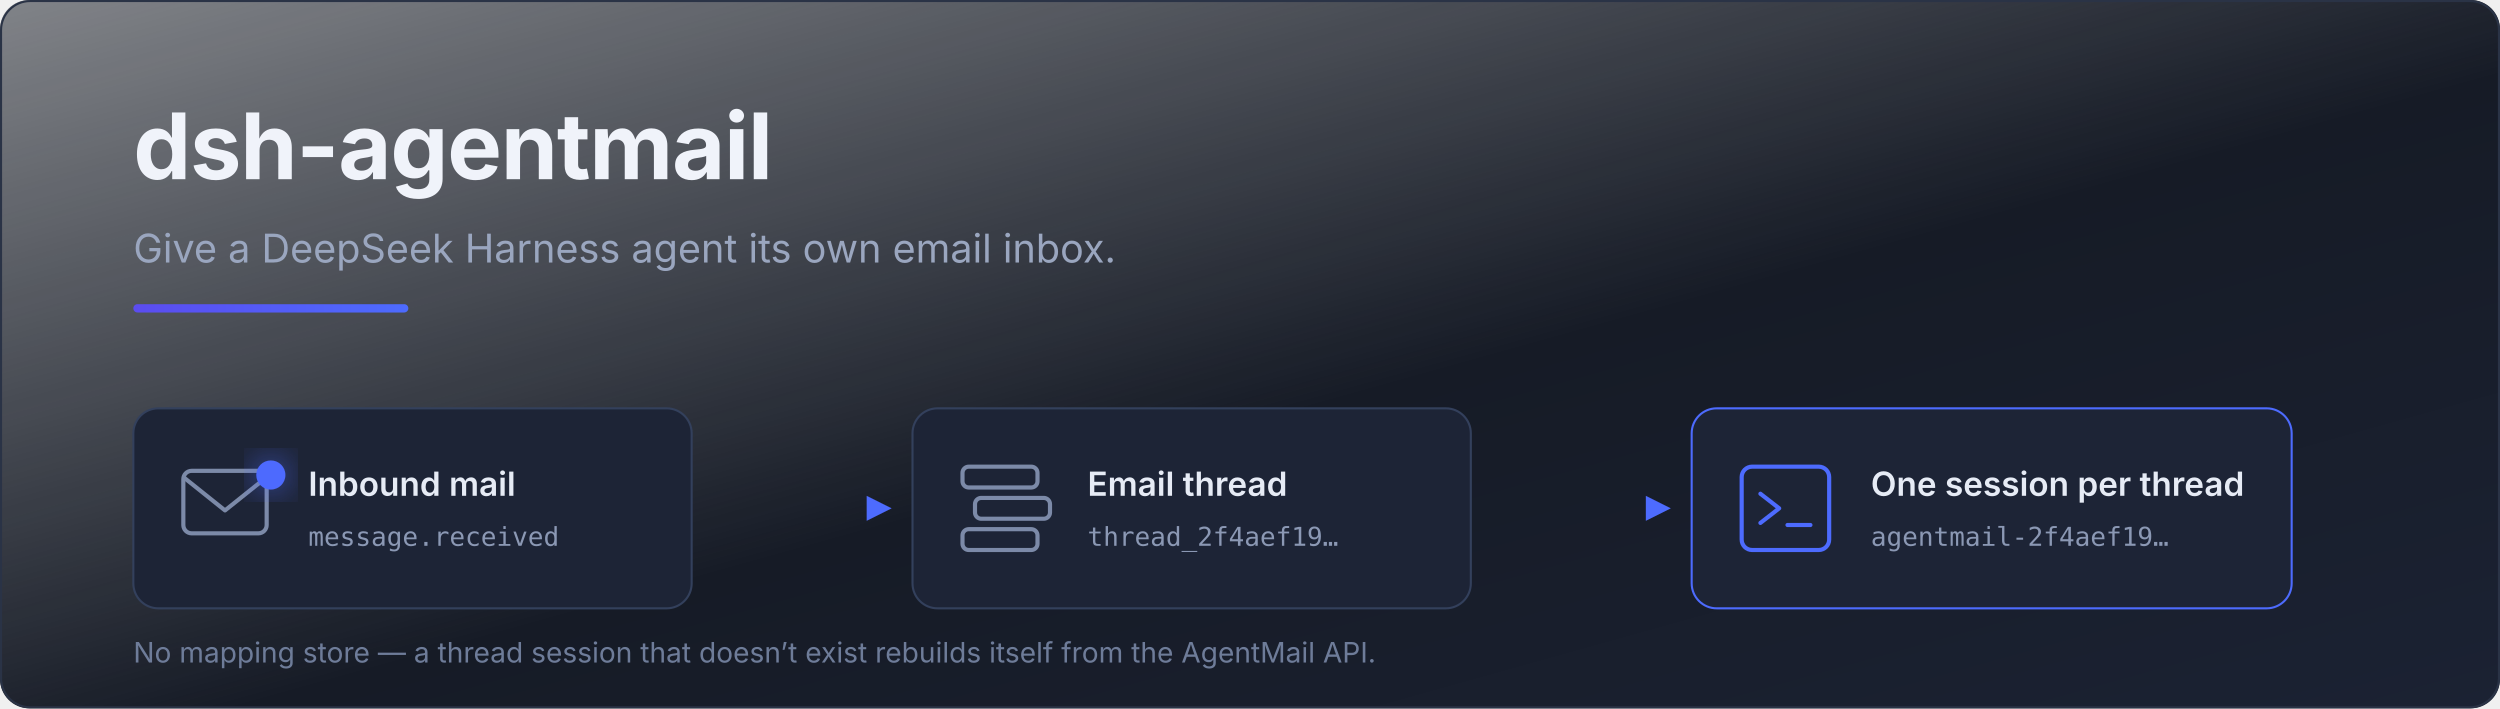
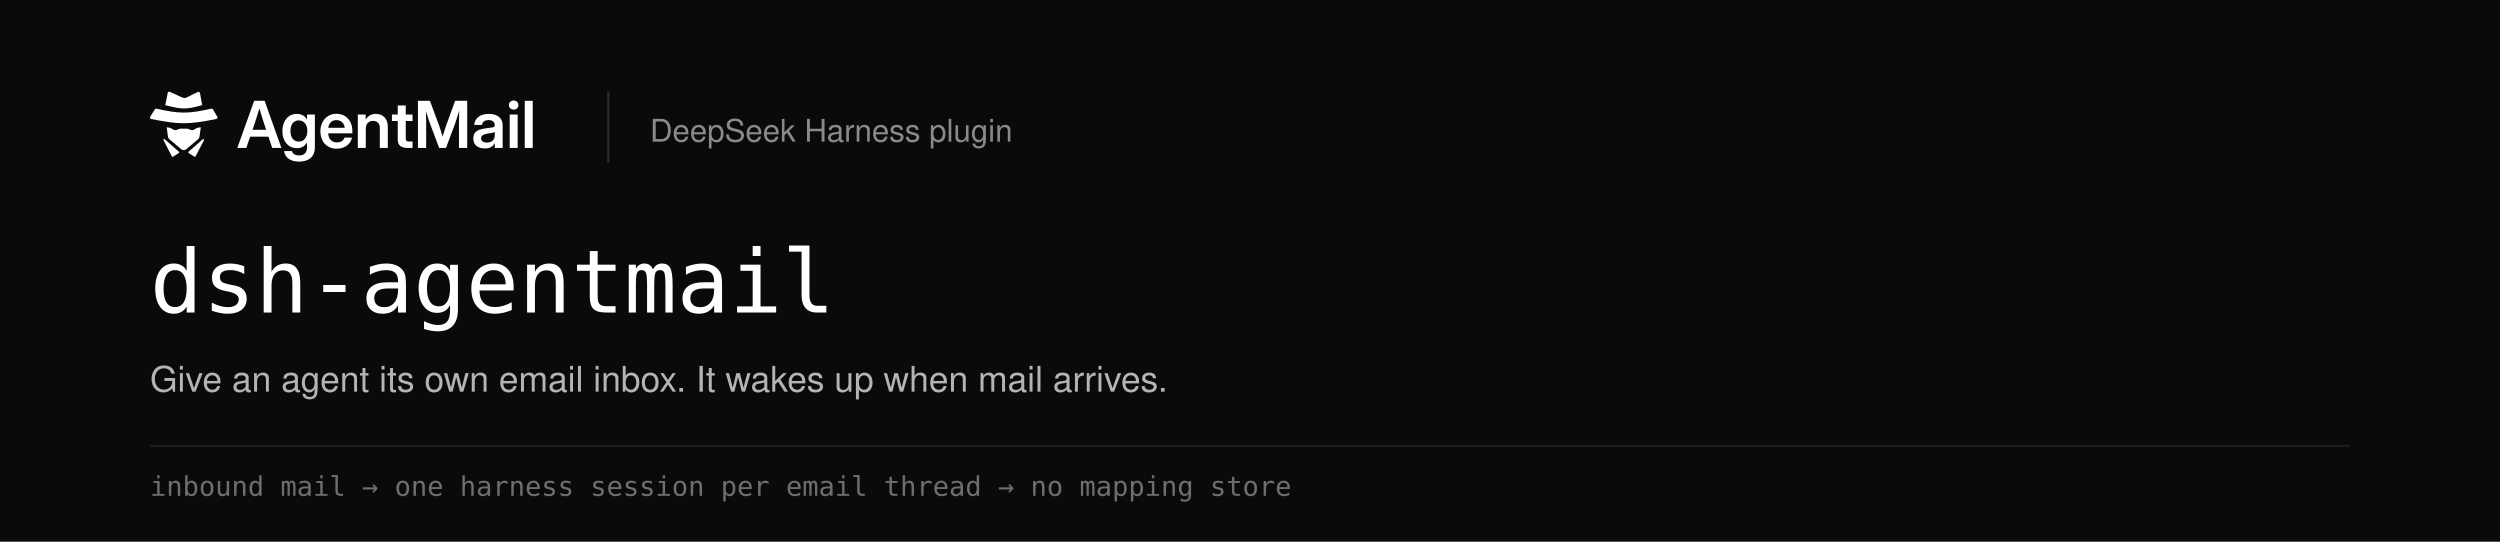
- <svg xmlns="http://www.w3.org/2000/svg" viewBox="0 0 1200 340" width="1200" height="340" role="img" aria-label="dsh-agentmail: give a DeepSeek Harness agent its own email inbox. Inbound mail is bound to one session per email thread.">
-   <defs>
-     <linearGradient id="bg" x1="0" y1="0" x2="1" y2="1">
-       <stop offset="0%" stop-color="#12172180" />
-       <stop offset="55%" stop-color="#161B26" />
-       <stop offset="100%" stop-color="#1B2233" />
-     </linearGradient>
-     <linearGradient id="accent" x1="0" y1="0" x2="1" y2="0">
-       <stop offset="0%" stop-color="#5B4CF0" />
-       <stop offset="100%" stop-color="#4D6BFE" />
-     </linearGradient>
-     <linearGradient id="wire" x1="0" y1="0" x2="1" y2="0">
-       <stop offset="0%" stop-color="#4D6BFE" stop-opacity="0.15" />
-       <stop offset="50%" stop-color="#4D6BFE" stop-opacity="0.9" />
-       <stop offset="100%" stop-color="#4D6BFE" stop-opacity="0.15" />
-     </linearGradient>
-     <filter id="glow" x="-40%" y="-40%" width="180%" height="180%">
-       <feGaussianBlur stdDeviation="9" result="b" />
-       <feMerge>
-         <feMergeNode in="b" />
-         <feMergeNode in="SourceGraphic" />
-       </feMerge>
-     </filter>
-   </defs>
-   <rect width="1200" height="340" rx="14" fill="url(#bg)" />
-   <rect x="0.5" y="0.5" width="1199" height="339" rx="14" fill="none" stroke="#2A3346" />
-   <text x="64" y="86" font-family="ui-sans-serif,-apple-system,Segoe UI,Inter,Helvetica,Arial,sans-serif" font-size="44" font-weight="700" fill="#F0F3FA" letter-spacing="-0.5">dsh-agentmail</text>
-   <text x="64" y="126" font-family="ui-sans-serif,-apple-system,Segoe UI,Inter,Helvetica,Arial,sans-serif" font-size="19" fill="#9AA6BF">Give a DeepSeek Harness agent its own email inbox.</text>
-   <rect x="64" y="146" width="132" height="4" rx="2" fill="url(#accent)" />
-   <g transform="translate(64,196)">
-     <rect x="0" y="0" width="268" height="96" rx="12" fill="#1D2436" stroke="#33405C" />
-     <g transform="translate(24,30)">
-       <rect x="0" y="0" width="40" height="30" rx="4" fill="none" stroke="#7C8AA8" stroke-width="2" />
-       <path d="M0 3 L20 19 L40 3" fill="none" stroke="#7C8AA8" stroke-width="2" stroke-linejoin="round" />
-       <circle cx="42" cy="2" r="7" fill="#4D6BFE" filter="url(#glow)" />
-     </g>
-     <text x="84" y="42" font-family="ui-sans-serif,-apple-system,Segoe UI,Inter,Helvetica,Arial,sans-serif" font-size="16" font-weight="600" fill="#E6EBF5">Inbound mail</text>
-     <text x="84" y="66" font-family="ui-monospace,SFMono-Regular,Menlo,monospace" font-size="12.5" fill="#8B98B4">message.received</text>
-     <line x1="278" y1="48" x2="352" y2="48" stroke="url(#wire)" stroke-width="2" />
-     <path d="M352 42 L364 48 L352 54 Z" fill="#4D6BFE" />
-     <rect x="374" y="0" width="268" height="96" rx="12" fill="#1D2436" stroke="#33405C" />
-     <g transform="translate(398,28)" stroke="#7C8AA8" stroke-width="2" fill="none">
-       <rect x="0" y="0" width="36" height="10" rx="3" />
-       <rect x="6" y="15" width="36" height="10" rx="3" />
-       <rect x="0" y="30" width="36" height="10" rx="3" />
-     </g>
-     <text x="458" y="42" font-family="ui-sans-serif,-apple-system,Segoe UI,Inter,Helvetica,Arial,sans-serif" font-size="16" font-weight="600" fill="#E6EBF5">Email thread</text>
-     <text x="458" y="66" font-family="ui-monospace,SFMono-Regular,Menlo,monospace" font-size="12.5" fill="#8B98B4">thread_2f4aef19…</text>
-     <line x1="652" y1="48" x2="726" y2="48" stroke="url(#wire)" stroke-width="2" />
-     <path d="M726 42 L738 48 L726 54 Z" fill="#4D6BFE" />
-     <rect x="748" y="0" width="288" height="96" rx="12" fill="#1D2436" stroke="#4D6BFE" />
-     <g transform="translate(772,28)">
-       <rect x="0" y="0" width="42" height="40" rx="5" fill="none" stroke="#4D6BFE" stroke-width="2" />
-       <path d="M9 13 L18 20 L9 27" fill="none" stroke="#4D6BFE" stroke-width="2" stroke-linecap="round" stroke-linejoin="round" />
-       <line x1="22" y1="28" x2="33" y2="28" stroke="#4D6BFE" stroke-width="2" stroke-linecap="round" />
-     </g>
-     <text x="834" y="42" font-family="ui-sans-serif,-apple-system,Segoe UI,Inter,Helvetica,Arial,sans-serif" font-size="16" font-weight="600" fill="#E6EBF5">One session per thread</text>
-     <text x="834" y="66" font-family="ui-monospace,SFMono-Regular,Menlo,monospace" font-size="12.5" fill="#8B98B4">agentmail-2f4aef19…</text>
+ <svg xmlns="http://www.w3.org/2000/svg" viewBox="0 0 1200 260" width="1200" height="260" role="img" aria-label="AgentMail — dsh-agentmail, a DeepSeek Harness plugin that gives an agent its own email inbox">
+   <rect width="1200" height="260" fill="#0A0A0A" />
+   <g transform="translate(72,44) scale(0.0925)">
+     <path d="M318.029 88.341C196.474 115.33 153.48 115.321 33.924 88.327C30.622 87.581 27.143 88.973 25.328 91.831L1.241 129.774C-1.765 134.509 0.965 140.798 6.465 141.898C152.613 171.13 197.678 171.182 343.903 141.835C349.304 140.751 352.064 134.641 349.247 129.907L326.719 92.048C324.95 89.074 321.407 87.591 318.029 88.341Z" fill="#FFFFFF" />
+     <path d="M75.993 246.6L149.939 311.655C151.973 313.444 151.633 316.969 149.281 318.48L119.141 337.84C117.283 339.034 114.951 338.412 113.933 336.452L70.128 252.036C68.078 248.086 72.755 243.751 75.993 246.6Z" fill="#FFFFFF" />
+     <path d="M274.025 246.6L200.08 311.655C198.046 313.444 198.385 316.969 200.737 318.48L230.877 337.84C232.736 339.034 235.068 338.412 236.085 336.452L279.891 252.036C281.941 248.086 277.263 243.751 274.025 246.6Z" fill="#FFFFFF" />
+     <path d="M138.75 198.472L152.436 192.983C155.238 191.918 157.77 191.918 158.574 191.918C164.115 192.126 169.564 192.232 175.009 192.235C180.454 192.232 185.904 192.126 191.444 191.918C192.248 191.918 194.78 191.918 197.583 192.983L211.269 198.472C212.645 199.025 214.082 199.382 215.544 199.448C218.585 199.587 221.733 199.464 224.63 198.811C225.706 198.568 226.728 198.103 227.704 197.545L243.046 188.784C244.81 187.777 246.726 187.138 248.697 186.9L258.276 185.5H259.242H263.556L262.713 190.965L256.679 234.22C255.957 238.31 254.25 242.328 250.443 245.834L187.376 299.258C184.555 301.648 181.107 302.942 177.562 302.942H175.009H172.457C168.911 302.942 165.464 301.648 162.643 299.258L99.576 245.834C95.768 242.328 94.061 238.31 93.339 234.22L87.306 190.965L86.462 185.5H90.777H91.743L101.322 186.9C103.293 187.138 105.208 187.777 106.972 188.784L122.314 197.545C123.291 198.103 124.313 198.568 125.389 198.811C128.286 199.464 131.434 199.587 134.474 199.448C135.936 199.382 137.373 199.025 138.75 198.472Z" fill="#FFFFFF" />
+     <path d="M102.47 0.848C205.434 44.796 156.456 42.102 248.434 1.632C252.885 -1.1 258.353 1.889 259.419 7.692L269.235 61.169L270.819 69.789L263.592 71.823L263.582 71.826C190.588 92.307 165.244 92.008 86.758 71.743L79.197 69.79L80.993 60.868L91.84 6.92C92.956 1.371 98.105 -1.558 102.47 0.848Z" fill="#FFFFFF" />
+     <path d="M453.143 292L540.424 47.547H594.893L681.846 292H634.104L614.58 233.594H519.752L499.736 292H453.143ZM531.893 197.992H602.768L591.283 163.539C587.674 152.273 583.955 140.516 580.127 128.266C576.408 116.016 572.252 102.18 567.658 86.758C563.064 102.18 558.854 116.016 555.025 128.266C551.197 140.516 547.424 152.273 543.705 163.539L531.893 197.992Z" fill="#FFFFFF" />
+     <path d="M773.721 362.875C750.861 362.875 732.705 357.953 719.252 348.109C705.799 338.266 697.924 324.922 695.627 308.078H736.15C738.119 315.516 742.439 321.148 749.111 324.977C755.783 328.914 763.986 330.883 773.721 330.883C786.627 330.883 796.635 327.383 803.744 320.383C810.963 313.383 814.572 303.266 814.572 290.031V263.617H814.408C808.83 273.789 801.557 281.281 792.588 286.094C783.619 290.797 773.447 293.148 762.072 293.148C746.979 293.148 733.799 289.375 722.533 281.828C711.268 274.281 702.518 263.891 696.283 250.656C690.158 237.312 687.096 221.945 687.096 204.555C687.096 187.055 690.213 171.578 696.447 158.125C702.682 144.672 711.432 134.172 722.697 126.625C733.963 119.078 746.979 115.305 761.744 115.305C773.01 115.305 783.182 117.711 792.26 122.523C801.447 127.227 808.885 134.555 814.572 144.508H814.736V118.75H855.588V287.57C855.588 305.398 852.033 319.836 844.924 330.883C837.814 342.039 828.08 350.133 815.721 355.164C803.361 360.305 789.361 362.875 773.721 362.875ZM771.752 259.023C785.314 259.023 796.143 254.047 804.236 244.094C812.439 234.031 816.541 220.688 816.541 204.062C816.541 187.438 812.439 174.148 804.236 164.195C796.143 154.133 785.314 149.102 771.752 149.102C758.955 149.102 748.619 153.859 740.744 163.375C732.869 172.891 728.932 186.453 728.932 204.062C728.932 221.781 732.869 235.398 740.744 244.914C748.619 254.32 758.955 259.023 771.752 259.023Z" fill="#FFFFFF" />
+     <path d="M968.791 295.938C951.51 295.938 936.525 292.055 923.838 284.289C911.15 276.523 901.361 265.859 894.471 252.297C887.689 238.625 884.299 223.039 884.299 205.539C884.299 187.93 887.799 172.344 894.799 158.781C901.908 145.109 911.697 134.391 924.166 126.625C936.635 118.75 950.963 114.812 967.15 114.812C983.775 114.812 998.322 118.641 1010.79 126.297C1023.26 133.953 1032.94 144.562 1039.83 158.125C1046.72 171.578 1050.17 187.164 1050.17 204.883V216.203H924.822C925.369 230.312 929.525 241.688 937.291 250.328C945.057 258.969 955.885 263.289 969.775 263.289C980.166 263.289 988.752 261.047 995.533 256.562C1002.31 251.969 1006.91 245.953 1009.31 238.516H1048.03C1045.85 249.781 1041.03 259.734 1033.6 268.375C1026.27 277.016 1017.03 283.797 1005.87 288.719C994.713 293.531 982.354 295.938 968.791 295.938ZM925.15 187.656H1010.46C1009.15 175.297 1004.67 165.562 997.01 158.453C989.463 151.234 979.729 147.625 967.807 147.625C955.775 147.625 945.986 151.234 938.439 158.453C931.002 165.562 926.572 175.297 925.15 187.656Z" fill="#FFFFFF" />
+     <path d="M1119.73 194.055V292H1078.38V118.75H1119.07V145.328C1131.1 125.312 1148.82 115.305 1172.23 115.305C1190.38 115.305 1205.21 121.156 1216.69 132.859C1228.28 144.562 1234.08 161.516 1234.08 183.719V292H1192.57V190.281C1192.57 177.594 1189.51 167.969 1183.38 161.406C1177.26 154.844 1168.67 151.562 1157.63 151.562C1146.8 151.562 1137.78 154.953 1130.56 161.734C1123.34 168.516 1119.73 179.289 1119.73 194.055Z" fill="#FFFFFF" />
+     <path d="M1362.38 118.75V152.055H1327.1V242.289C1327.1 248.523 1328.36 252.844 1330.88 255.25C1333.39 257.547 1337.99 258.695 1344.66 258.695H1362.38V292H1337.44C1319.83 292 1306.76 288.445 1298.23 281.336C1289.81 274.227 1285.6 263.234 1285.6 248.359V152.055H1255.41V118.75H1285.6V71.5H1327.1V118.75H1362.38Z" fill="#FFFFFF" />
+     <path d="M1390.43 292V47.547H1452.78L1500.35 176.008C1502.65 182.789 1505.55 191.648 1509.05 202.586C1512.55 213.414 1515.72 223.586 1518.56 233.102C1521.41 223.586 1524.53 213.414 1527.92 202.586C1531.42 191.648 1534.31 182.789 1536.61 176.008L1583.37 47.547H1646.04V292H1603.38V167.312C1603.38 158.672 1603.55 148.062 1603.88 135.484C1604.21 122.906 1604.53 110.383 1604.86 97.914C1600.49 111.695 1596.33 124.875 1592.39 137.453C1588.46 149.922 1585.17 159.875 1582.55 167.312L1535.96 292H1500.52L1453.6 167.312C1451.08 160.203 1447.85 150.742 1443.92 138.93C1440.09 127.008 1436.04 114.484 1431.78 101.359C1432.1 113.391 1432.38 125.367 1432.6 137.289C1432.92 149.102 1433.09 159.109 1433.09 167.312V292H1390.43Z" fill="#FFFFFF" />
+     <path d="M1737.59 294.789C1720.31 294.789 1705.98 290.469 1694.6 281.828C1683.34 273.078 1677.71 260.062 1677.71 242.781C1677.71 229.656 1680.88 219.539 1687.22 212.43C1693.67 205.211 1702.04 199.961 1712.32 196.68C1722.71 193.398 1733.87 191.156 1745.79 189.953C1761.87 188.094 1773.08 186.453 1779.42 185.031C1785.77 183.609 1788.94 179.945 1788.94 174.039V172.727C1788.94 165.289 1786.1 159.219 1780.41 154.516C1774.83 149.812 1767.12 147.461 1757.28 147.461C1747.21 147.461 1739.01 149.812 1732.67 154.516C1726.43 159.219 1723.04 165.234 1722.49 172.562H1682.63C1683.61 155.391 1690.78 141.555 1704.12 131.055C1717.46 120.555 1735.46 115.305 1758.1 115.305C1780.63 115.305 1798.24 120.555 1810.92 131.055C1823.61 141.555 1829.96 155.828 1829.96 173.875V292H1789.27V267.555H1788.61C1784.46 275.211 1778.44 281.664 1770.56 286.914C1762.69 292.164 1751.7 294.789 1737.59 294.789ZM1747.76 264.109C1761.32 264.109 1771.6 260.609 1778.6 253.609C1785.6 246.5 1789.1 237.914 1789.1 227.852V209.148C1786.59 210.789 1781.72 212.32 1774.5 213.742C1767.28 215.055 1759.41 216.367 1750.88 217.68C1742.02 218.992 1734.31 221.508 1727.74 225.227C1721.29 228.836 1718.06 234.578 1718.06 242.453C1718.06 249.234 1720.74 254.539 1726.1 258.367C1731.46 262.195 1738.68 264.109 1747.76 264.109Z" fill="#FFFFFF" />
+     <path d="M1866.54 292V118.75H1907.88V292H1866.54ZM1887.21 92.992C1880.1 92.992 1874.2 90.75 1869.49 86.266C1864.79 81.672 1862.44 76.039 1862.44 69.367C1862.44 62.695 1864.79 57.117 1869.49 52.633C1874.2 48.148 1880.1 45.906 1887.21 45.906C1894.21 45.906 1900.06 48.148 1904.77 52.633C1909.47 57.117 1911.82 62.695 1911.82 69.367C1911.82 76.039 1909.47 81.672 1904.77 86.266C1900.06 90.75 1894.21 92.992 1887.21 92.992Z" fill="#FFFFFF" />
+     <path d="M1985.98 47.547V292H1944.63V47.547H1985.98Z" fill="#FFFFFF" />
  </g>
-   <text x="64" y="318" font-family="ui-sans-serif,-apple-system,Segoe UI,Inter,Helvetica,Arial,sans-serif" font-size="13.5" fill="#6E7C99">No mapping store — a thread session that doesn’t exist rebuilds itself from the AgentMail API.</text>
+   <line x1="292" y1="44" x2="292" y2="78" stroke="#2E2E2E" />
+   <text x="312" y="68" font-family="ui-sans-serif,-apple-system,Segoe UI,Helvetica,Arial,sans-serif" font-size="15" fill="#8A8A8A">DeepSeek Harness plugin</text>
+   <text x="72" y="150" font-family="ui-monospace,SFMono-Regular,Menlo,monospace" font-size="42" fill="#FFFFFF">dsh-agentmail</text>
+   <text x="72" y="188" font-family="ui-sans-serif,-apple-system,Segoe UI,Helvetica,Arial,sans-serif" font-size="17" fill="#B4B4B4">Give an agent its own email inbox. It wakes up when mail arrives.</text>
+   <line x1="72" y1="214" x2="1128" y2="214" stroke="#1E1E1E" />
+   <text x="72" y="238" font-family="ui-monospace,SFMono-Regular,Menlo,monospace" font-size="13" fill="#6E6E6E">inbound mail  →  one harness session per email thread  →  no mapping store</text>
</svg>
